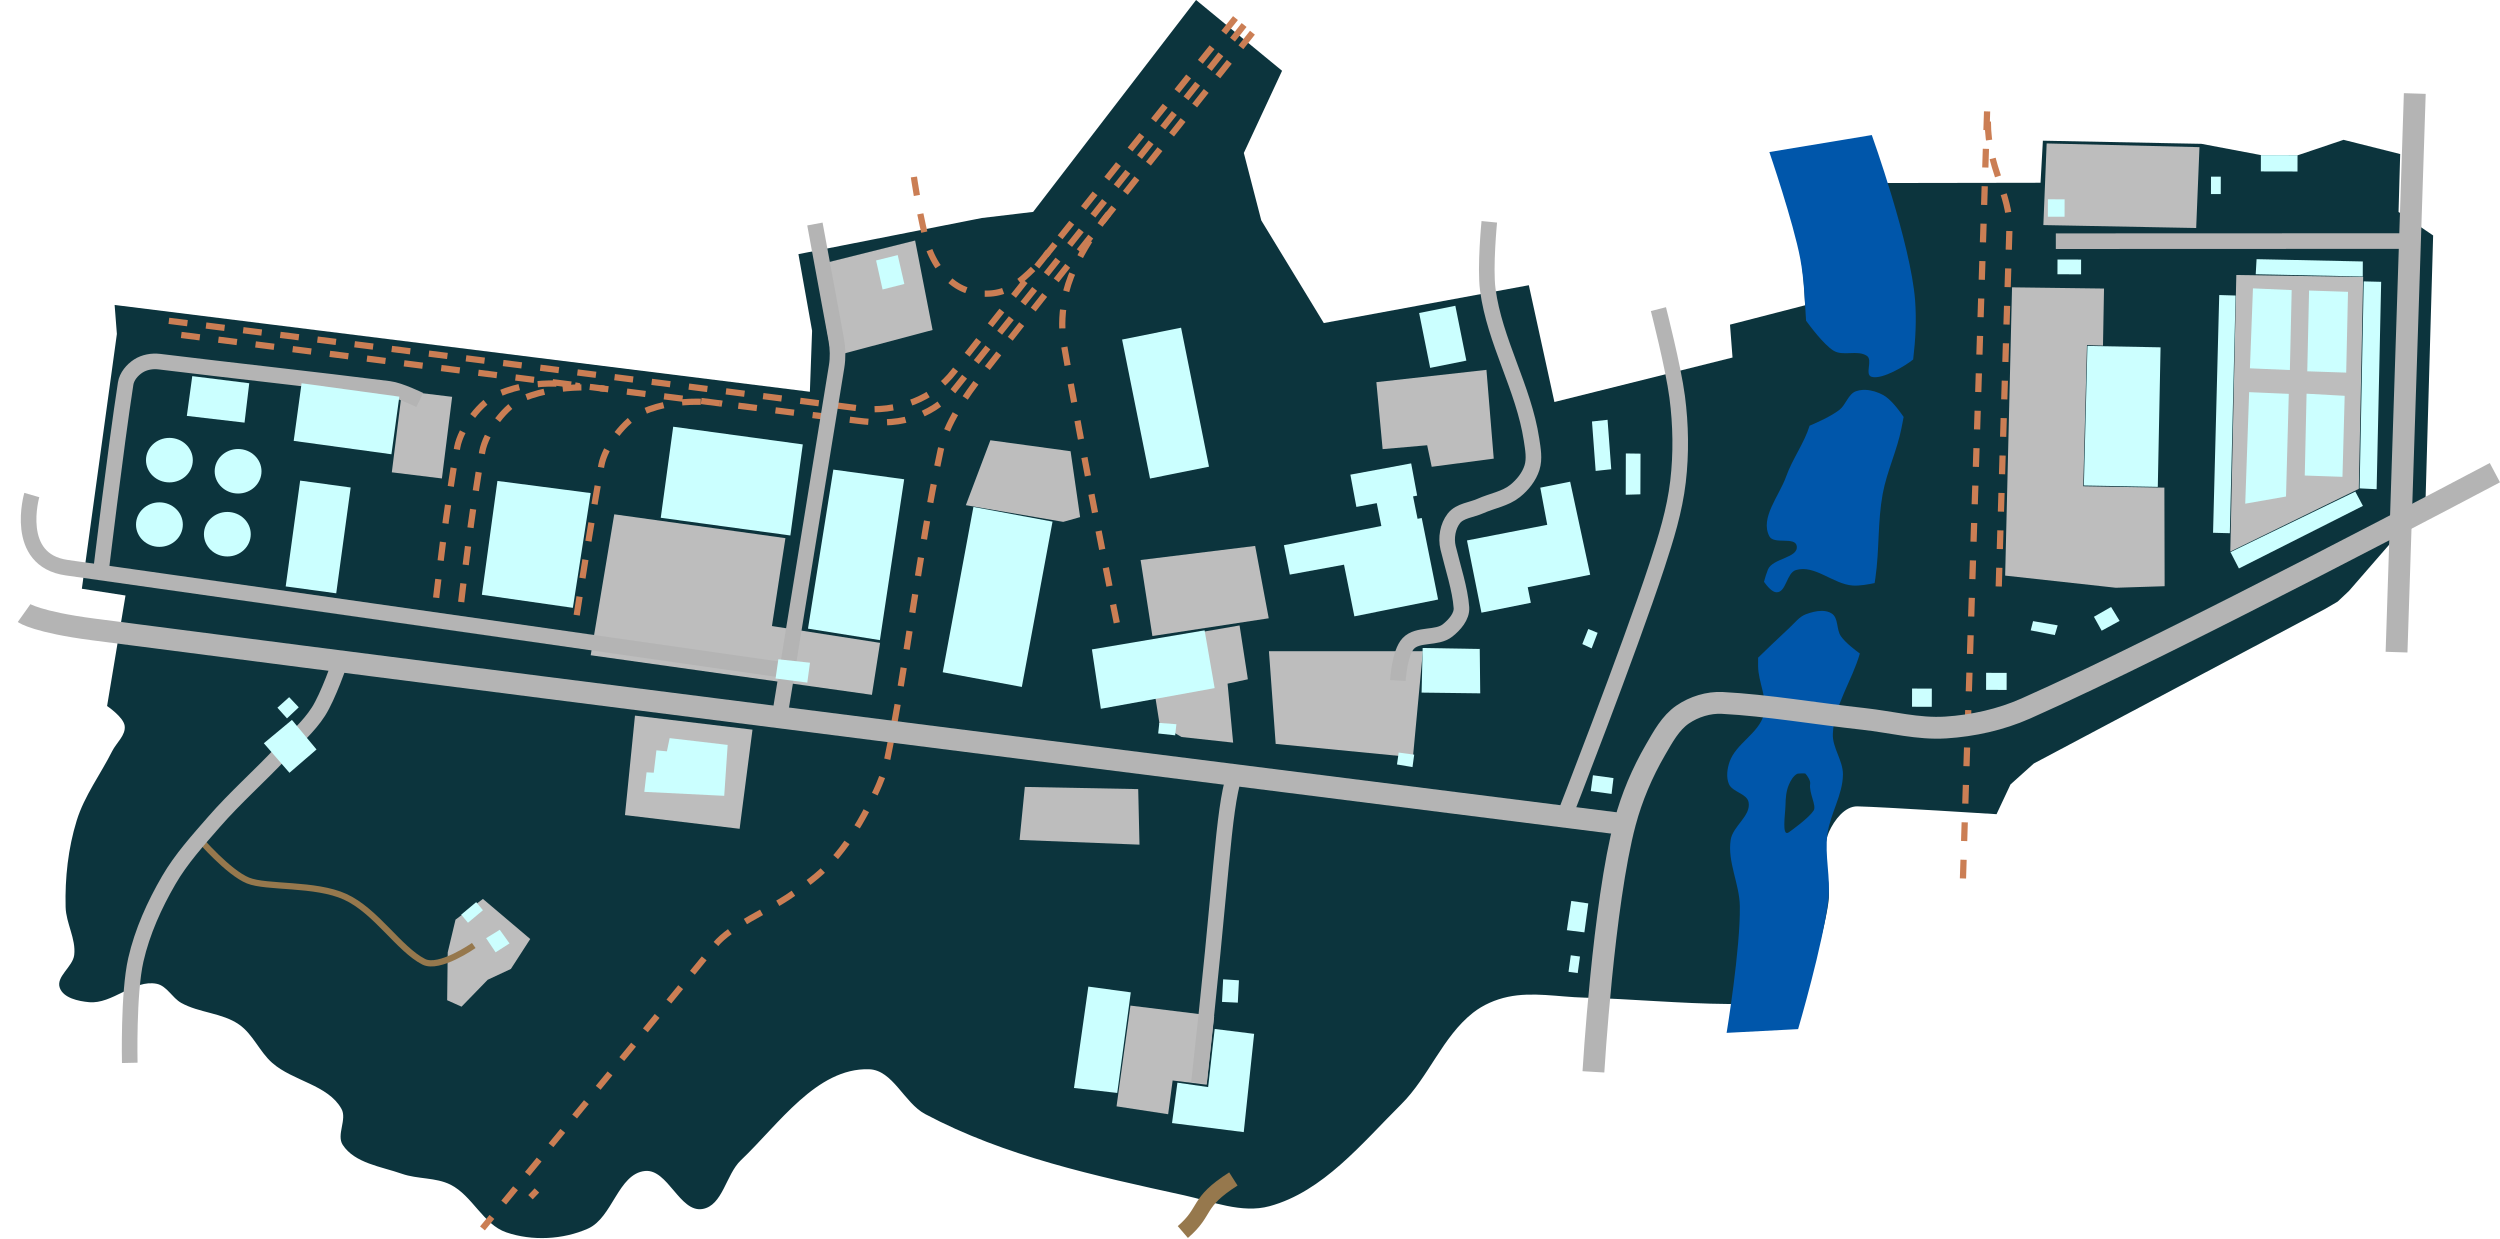
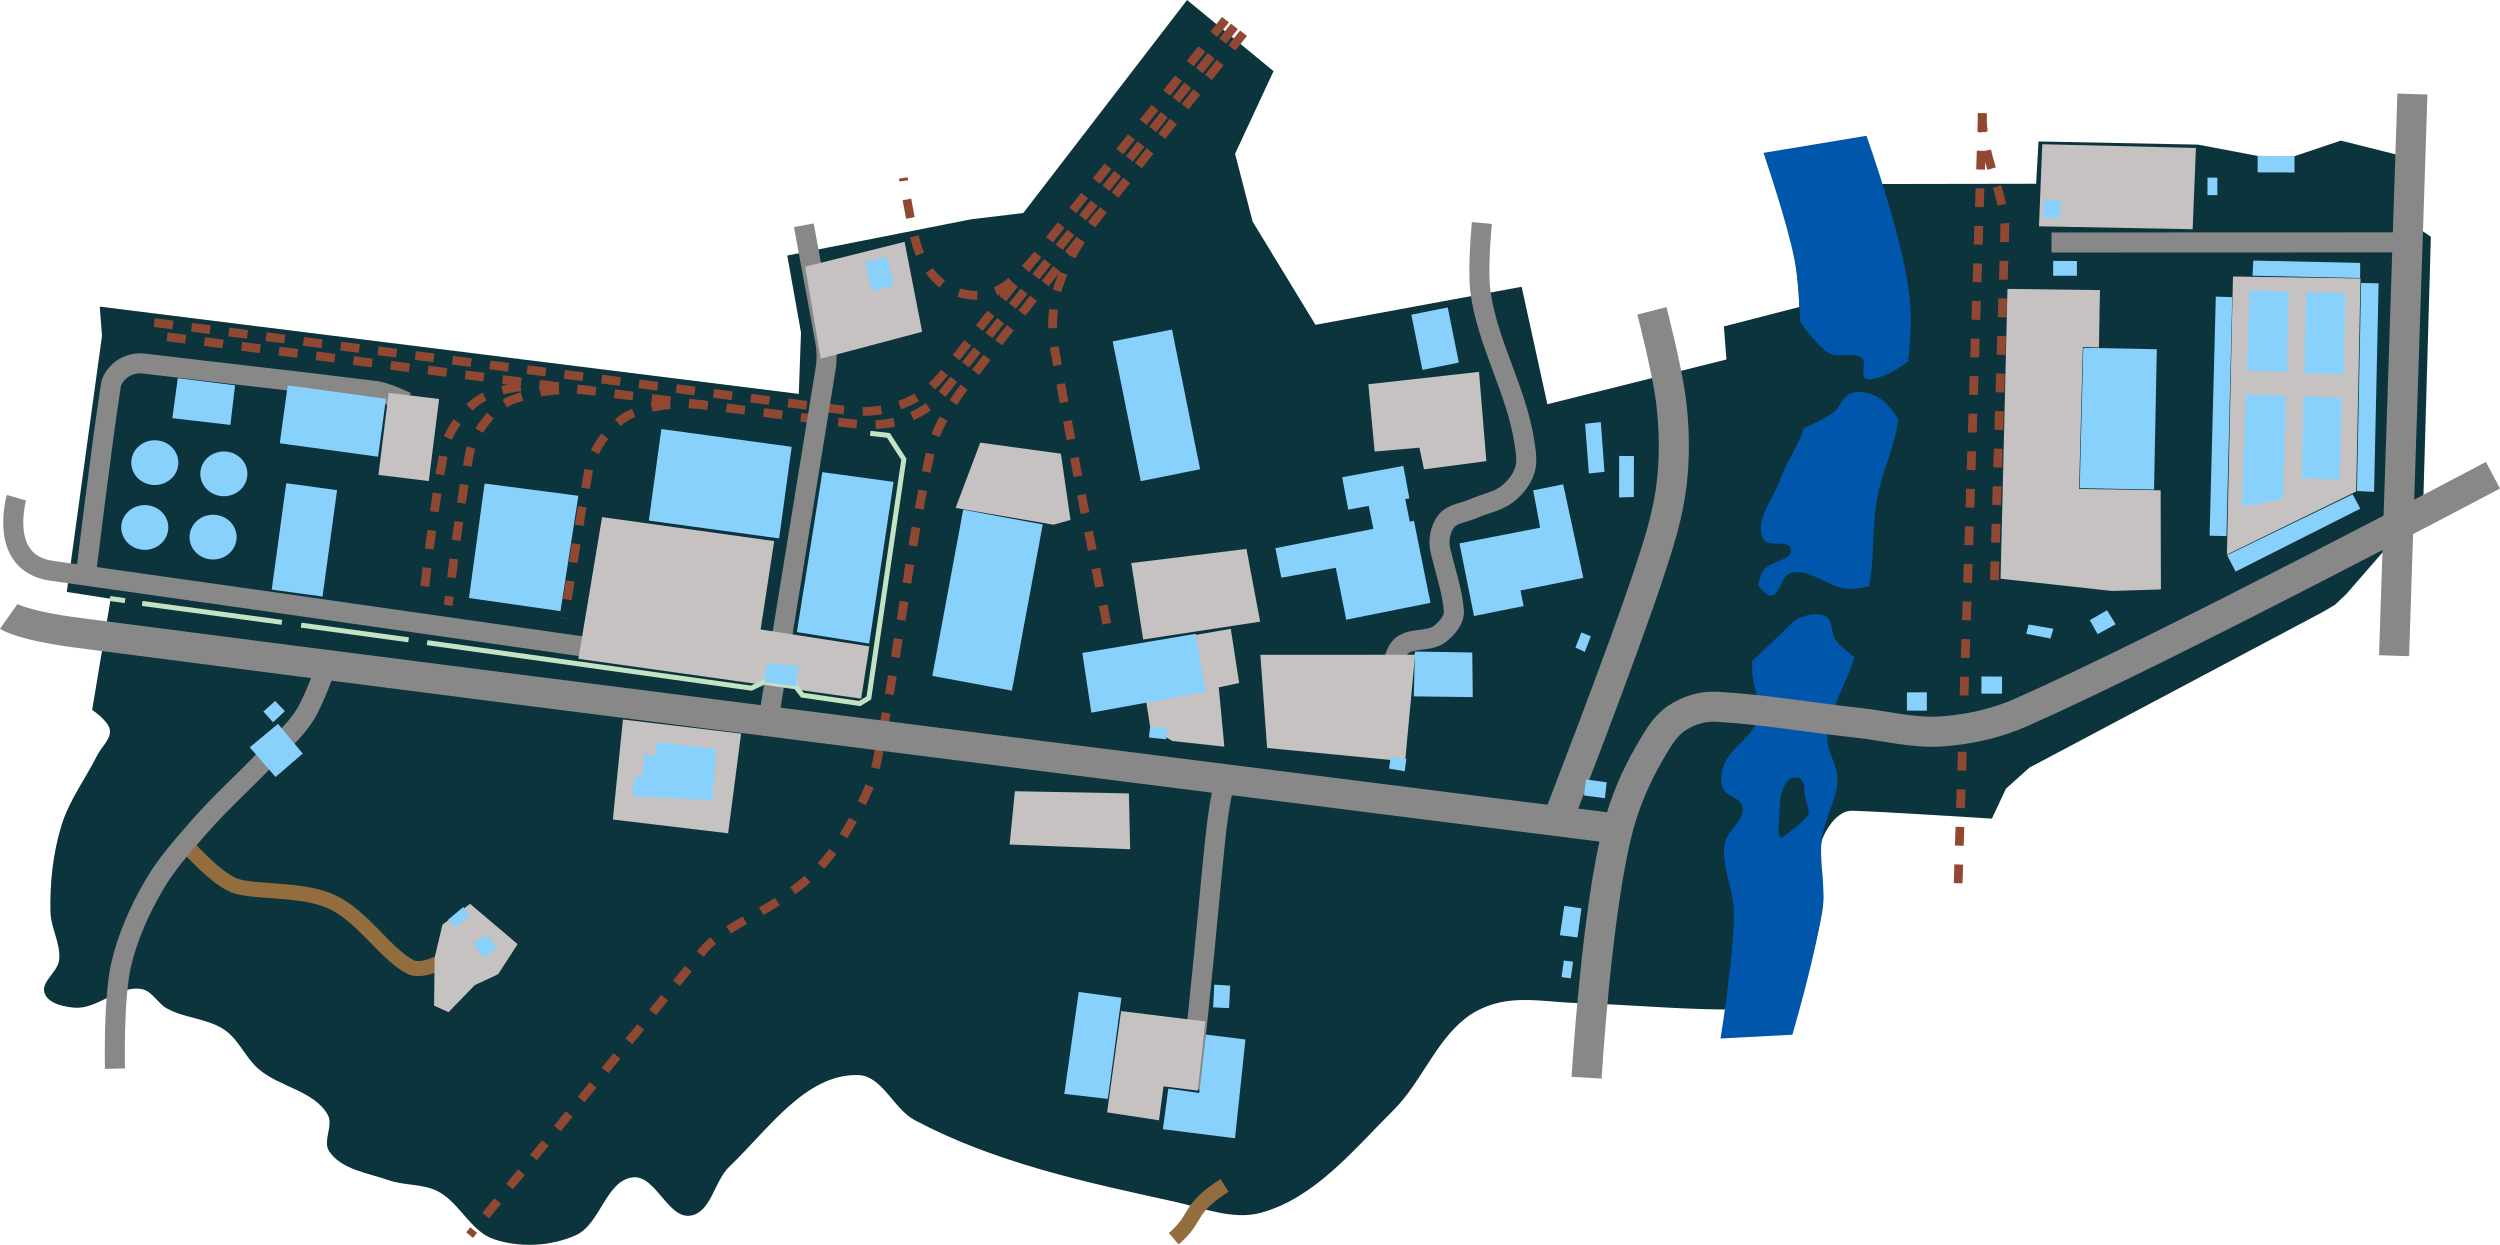
- <svg xmlns="http://www.w3.org/2000/svg" xml:space="preserve" width="801.376" height="396.871" version="1.1" viewBox="0 0 801.376 396.871">
-   <defs id="defs1">
-     <style id="style1">
-       .cls-1{fill:#0c343d}.cls-2{fill:#0056aa}.cls-3,.cls-4,.cls-5,.cls-7,.cls-8,.cls-9{fill:none;stroke-miterlimit:10}.cls-3,.cls-4,.cls-5{stroke:#cb7e54}.cls-3,.cls-4,.cls-5,.cls-9{stroke-width:2px}.cls-4{stroke-dasharray:5.958 5.958}.cls-5{stroke-dasharray:6}.cls-6{fill:#bdbdbd}.cls-7,.cls-8,.cls-9{stroke:#b4b4b4}.cls-7{stroke-width:7px}.cls-8{stroke-width:5px}.cls-11{fill:#cbffff}.cls-12{fill:#cff}
-     </style>
-   </defs>
+ <svg xmlns="http://www.w3.org/2000/svg" xml:space="preserve" id="svg89" width="1995.644" height="993.699" version="1.1" viewBox="0 0 1995.645 993.699">
+   <style id="style_common">
+     .cement { fill:#c6c2c2 }
+     .land { fill:#0c343c }
+     .rock { fill:#ffffcd }
+     .water { fill:#0056ab }
+     .wood { fill:#593700 }
+     .tarmac { fill:#888 }
+     .gravel { fill:#946d3e }
+     .building { fill:#88d1fd }
+     .map_border { fill:none;stroke:#000;stroke-width:8 }
+     .fence { fill:none;stroke:#c4e3c3;stroke-width:4 }
+     .road_tarmac { fill:none;stroke:#888;stroke-width:16 }
+     .road_gravel { fill:none;stroke:#946d3e;stroke-width:12 }
+     .road_rail { fill:none;stroke:#914833;stroke-dasharray:15;stroke-width:7 }
+     .danger { fill:red;fill-opacity:.4;stroke:red;stroke-dasharray:8,4;stroke-width:4 }
+   </style>
  <g id="Ground_Level">
-     <g id="Base_Terrain" data-name="Base Terrain">
-       <path id="Base_Map_Shape" d="M383.399-0 331.174 67.921l-16.435 1.958-58.804 11.588 4.382 24.558-.71 19.557L36.742 97.754l.723 9.302-11.227 81.664 13.991 2.172-5.904 35.421s5.262 3.544 5.64 6.35c.403 2.988-2.649 5.418-4.003 8.113-3.738 7.443-8.912 14.291-11.373 22.247-2.754 8.902-3.788 18.412-3.556 27.727.13 5.205 3.369 10.204 2.756 15.374-.452 3.808-5.942 6.934-4.625 10.536 1.194 3.263 5.901 4.257 9.36 4.587 7.461.714 14.351-7.362 21.7-5.888 3.259.654 4.969 4.5 7.871 6.12 5.757 3.215 13.116 3.159 18.529 6.925 4.45 3.096 6.566 8.722 10.636 12.305 6.662 5.865 17.851 6.977 22.188 14.721 1.883 3.363-1.684 8.324.416 11.556 3.835 5.904 12.331 6.943 18.975 9.273 5.015 1.759 10.805 1.105 15.559 3.481 7.022 3.511 10.48 12.751 17.906 15.298 8.258 2.833 18.187 2.342 26.165-1.205 7.914-3.519 9.659-17.585 18.275-18.472 7.313-.752 11.12 13.349 18.381 12.192 6.558-1.045 7.544-11.052 12.358-15.626 12.172-11.564 24.271-29.642 41.053-29.18 7.679.211 11.238 10.759 18.021 14.365 25.589 13.6 54.639 19.829 82.946 26.028 9.006 1.973 18.539 5.928 27.435 3.508 17.162-4.669 29.585-20.114 42.204-32.648 8.826-8.766 13.257-21.671 23.033-29.363 3.217-2.531 7.17-4.243 11.174-5.092 7.938-1.683 16.232.021 24.344.241 15.452.417 30.871 1.923 46.328 2.046 7.892.063 23.666-.668 23.666-.668s6.946-21.02 8.41-31.928c1.004-7.483-2.913-15.776.211-22.649 1.682-3.702 5.049-8.209 9.114-8.108 8.604.214 44.569 2.508 44.569 2.508l4.483-9.548 7.464-6.701 93.374-49.542 4.015-2.343 3.634-3.425 13.727-15.79.134-8.211 10.683-4.957 2.439-84.996-11.093-7.515.53-18.578-18.156-4.561-14.685 4.952-11.783-.056-19.084-3.609-50.823-1.008-.755 13.484-49.83.085-31.933 5.612c4.452 10.751 5.902 22.456 6.295 33.576l-24.076 6.21.811 10.542-57.096 14.254-8.199-37.436-65.727 12.127-20.034-32.9-5.598-21.619 12.262-26.343z" class="cls-1" />
-       <path id="River-3" d="M583.873 195.816c-1.696.015-3.493.519-5.016 1.09-2.102.789-3.547 2.763-5.197 4.285-3.286 3.031-8.257 7.846-10.1 9.625.002.869.004 1.74.002 2.596-.011 5.24 3.162 10.542 1.844 15.613-1.575 6.059-8.989 9.292-11.004 15.219-.757 2.227-1.117 4.885-.207 7.055 1.11 2.645 5.775 3.028 6.316 5.845.841 4.372-5.06 7.661-5.74 12.061-1.09 7.052 2.814 14.072 2.934 21.207.228 13.63-4.24 40.674-4.24 40.674l22.921-1.203s8.071-27.476 9.696-41.565c.8-6.938-1.237-14.028-.303-20.949.882-6.539 4.945-12.562 4.975-19.16.02-4.453-3.413-8.51-3.239-12.959.356-9.052 6.172-17.042 8.655-25.762-1.203-.881-4.558-3.39-6.059-5.529-1.504-2.144-.741-5.852-2.932-7.287-.87-.571-1.893-.818-2.968-.852-.112-.004-.225-.005-.338-.004zm-5.136 52.175c.693.77 1.658 2.285 1.514 3.224-.462 3.019 2.147 7.02 1.101 8.628-1.542 2.372-7.093 6.355-7.923 6.941-2.402 1.695-1.144-5.812-1.086-8.751.043-2.169.2-4.429 1.055-6.423.589-1.374 1.389-2.868 2.706-3.577.186-.1 2.492-.198 2.633-.041z" class="cls-2" />
-       <path id="River-2" d="M597.504 124.969c-.142.002-.284.007-.424.015-.749.045-1.48.184-2.172.44-2.488.919-3.187 4.325-5.281 5.953-2.655 2.063-7.189 4.071-9.555 5.084-1.751 5.647-5.531 10.667-7.523 16.283-2.218 6.251-8.443 13.271-5.383 19.156 1.429 2.75 8.229.029 8.771 3.08.699 3.931-7.787 3.905-9.24 7.623-.491 1.258-.9 2.563-1.25 3.899 1.152 1.603 2.662 3.312 3.99 3.355 3.154.104 3.214-6.21 6.235-7.123 6.041-1.824 11.974 4.547 18.271 4.963 2.093.139 4.961-.379 6.965-.787.085-.555.173-1.11.254-1.666 1.291-8.911.7-18.057 2.332-26.912 1.327-7.205 4.632-13.945 6.031-21.137.23-1.181.46-2.367.69-3.552-1.682-2.429-4.215-5.737-6.541-7.006-1.7-.927-3.752-1.6-5.745-1.664-.142-.005-.284-.006-.425-.004z" class="cls-2" />
-       <path id="River-1" d="m600.008 43.291-32.838 5.445s7.699 22.515 9.898 34.168c1.236 6.548 1.435 13.248 1.867 19.905 1.233 1.682 5.646 7.622 8.783 9.584 3.066 1.916 7.718-.344 10.715 1.677 1.986 1.34-.803 6.033 1.494 6.715 3.396 1.009 11.021-3.628 13.338-5.555.753-6.297 1.094-12.613.621-18.91-1.366-18.22-13.878-53.029-13.878-53.029Z" class="cls-2" />
+     <g id="Base_Terrain" class="land" data-name="Base Terrain">
+       <path id="Base_Map_Shape" d="M947.582 0 816.819 170.064l-41.15 4.904-147.236 29.015 10.972 61.489-1.778 48.968-558.019-69.68 1.809 23.291-28.111 204.474 35.031 5.438-14.782 88.689s13.175 8.873 14.122 15.899c1.008 7.481-6.633 13.566-10.022 20.314-9.36 18.636-22.313 35.782-28.477 55.703-6.896 22.289-9.484 46.1-8.903 69.424.325 13.032 8.437 25.549 6.901 38.494-1.132 9.534-14.879 17.361-11.579 26.38 2.989 8.17 14.775 10.659 23.435 11.485 18.681 1.788 35.934-18.433 54.333-14.742 8.159 1.637 12.443 11.267 19.708 15.323 14.414 8.05 32.842 7.91 46.394 17.339 11.143 7.752 16.441 21.839 26.629 30.81 16.68 14.685 44.696 17.469 55.555 36.859 4.715 8.42-4.216 20.842 1.042 28.934 9.602 14.783 30.875 17.384 47.51 23.218 12.557 4.405 27.054 2.767 38.958 8.716 17.582 8.791 26.24 31.927 44.833 38.304 20.677 7.093 45.538 5.864 65.513-3.017 19.816-8.811 24.185-44.03 45.758-46.251 18.311-1.883 27.843 33.424 46.023 30.527 16.42-2.617 18.889-27.673 30.943-39.125 30.476-28.955 60.77-74.219 102.79-73.062 19.227.528 28.138 26.939 45.121 35.967 64.071 34.053 136.808 49.649 207.684 65.17 22.549 4.94 46.419 14.843 68.685 8.784 42.98-11.691 74.08-50.362 105.68-81.746 22.1-21.948 33.19-54.26 57.67-73.52 8.05-6.337 17.95-10.624 27.98-12.749 19.87-4.214 40.64.052 60.95.603 38.69 1.044 77.3 4.815 116 5.123 19.76.158 59.25-1.673 59.25-1.673s17.39-52.63 21.06-79.942c2.51-18.737-7.29-39.501.53-56.71 4.21-9.269 12.64-20.554 22.82-20.301 21.54.536 111.59 6.28 111.59 6.28l11.23-23.907 18.69-16.778 233.79-124.045 10.05-5.867 9.1-8.576 34.37-39.535.34-20.559 26.75-12.412 6.1-212.816-27.77-18.817 1.32-46.517-45.46-11.42-36.76 12.399-29.51-.139-47.78-9.037-127.25-2.524-1.89 33.761-124.77.213-79.96 14.052c11.15 26.918 14.78 56.227 15.77 84.069l-60.29 15.55 2.03 26.395-142.95 35.69-20.53-93.733-164.57 30.363-50.162-82.376-14.017-54.13 30.699-65.958Z" />
    </g>
-     <g id="Railway">
-       <path d="M170.045 383.767c.699-.73 1.387-1.456 2.064-2.177" class="cls-3" />
-       <path d="M154.653 393.767s49.061-59.47 74.671-90.959c4.807-5.91 17.397-11.304 23.134-15.188 5.772-3.907 10.05-6.979 14.152-11.452 4.604-5.021 8.243-10.921 11.436-16.939 2.675-5.041 5.227-10.297 6.378-15.886 6.678-32.42 9.901-65.491 17.083-98.994 1.86-8.675 7.983-17.396 13.438-24.393 28.985-37.184 87.24-110.37 87.24-110.37" class="cls-4" style="stroke-dasharray:5.958,5.958;stroke-dashoffset:1.2" />
-       <path d="M53.54 106.79S201.91 125.73 274.764 134.847c5.763.722 11.878.976 17.407-.806 5.056-1.629 10.029-4.553 13.354-8.695C334.281 89.527 398.99 7.773 398.99 7.773" class="cls-5" style="stroke-dasharray:6;stroke-dashoffset:7.4" />
-       <path d="M357.981 199.647s-11.708-57.992-16.873-88.828c-.816-4.871-.834-8.995.117-14.816 2.136-13.073 14.166-27.542 14.166-27.542" class="cls-5" style="stroke-dasharray:6;stroke-dashoffset:0" />
-       <path d="m629.228 281.589 7.88-250.625" class="cls-5" />
-       <path d="M54.131 102.846s149.021 18.738 221.224 28.058c5.865.757 12.106-.011 17.605-2.186 5.197-2.057 9.403-5.234 12.841-9.642C334.445 82.355 397.61 3.829 397.61 3.829" class="cls-5" />
-       <path d="M184.86 197.189s4.631-30.411 7.917-48.058c1.141-6.125 7.526-14.563 13.23-17.07 11.875-5.219 25.46-2.665 25.46-2.665" class="cls-5" />
-       <path d="M139.805 191.608s3.484-30.64 6.77-48.287c1.141-6.125 7.498-14.627 13.229-17.07 13.127-5.595 25.962-2.415 25.962-2.415" class="cls-5" />
-       <path d="M147.833 192.984s3.485-30.639 6.771-48.287c1.14-6.125 7.436-14.777 13.229-17.069 12.876-5.095 25.836-3.042 25.836-3.042" class="cls-5" />
-       <path d="M640.697 187.998s2.212-75.864 3.418-114.647c.343-11.05-6.905-19.462-6.905-34.362" class="cls-5" />
-       <path d="M292.954 56.73s1.247 9.025 3.739 19.512c1.415 5.953 4.909 12.086 10.097 15.329 4.075 2.547 9.705 3.271 14.297 1.855 7.284-2.246 17.082-15.204 17.082-15.204" class="cls-5" />
+     <g id="River" class="water">
+       <path id="River-3" d="M1449.53 490.292c-4.24.038-8.74 1.299-12.56 2.729-5.26 1.976-8.88 6.918-13.01 10.729-8.23 7.589-20.67 19.645-25.29 24.1.01 2.175.01 4.356.01 6.5-.03 13.12 7.92 26.395 4.62 39.092-3.95 15.171-22.51 23.266-27.56 38.106-1.89 5.576-2.79 12.231-.51 17.665 2.77 6.622 14.45 7.581 15.81 14.634 2.11 10.947-12.67 19.182-14.37 30.199-2.73 17.657 7.04 35.234 7.34 53.099.57 34.128-10.61 101.841-10.61 101.841l57.39-3.012s20.21-68.795 24.28-104.072c2-17.371-3.1-35.124-.76-52.453 2.2-16.372 12.38-31.453 12.45-47.973.05-11.15-8.54-21.308-8.11-32.448.89-22.664 15.46-42.67 21.67-64.504-3.01-2.205-11.41-8.488-15.17-13.843-3.76-5.368-1.85-14.653-7.34-18.246-2.18-1.429-4.74-2.048-7.43-2.133-.28-.01-.56-.013-.85-.01Zm-12.86 130.639c1.74 1.929 4.15 5.721 3.79 8.072-1.15 7.559 5.38 17.577 2.76 21.604-3.86 5.938-17.76 15.912-19.84 17.378-6.01 4.243-2.86-14.553-2.72-21.911.11-5.432.51-11.091 2.65-16.084 1.47-3.44 3.48-7.182 6.77-8.956.47-.252 6.24-.497 6.59-.103Z" />
+       <path id="River-2" d="M1483.66 312.902c-.35.005-.71.018-1.06.038-1.87.113-3.7.461-5.44 1.102-6.23 2.301-7.98 10.829-13.22 14.905-6.65 5.165-18 10.193-23.92 12.73-4.39 14.139-13.85 26.708-18.84 40.77-5.55 15.651-21.14 33.228-13.48 47.963 3.58 6.886 20.61.073 21.96 7.712 1.75 9.843-19.49 9.777-23.13 19.087-1.23 3.15-2.26 6.417-3.13 9.762 2.88 4.014 6.66 8.293 9.99 8.401 7.9.26 8.05-15.549 15.61-17.835 15.13-4.567 29.98 11.385 45.75 12.426 5.24.348 12.42-.949 17.44-1.97.21-1.39.43-2.779.63-4.172 3.24-22.311 1.76-45.211 5.84-67.383 3.32-18.04 11.6-34.916 15.1-52.924.58-2.957 1.15-5.926 1.73-8.893-4.21-6.082-10.55-14.365-16.38-17.542-4.25-2.321-9.39-4.006-14.38-4.167-.36-.012-.71-.015-1.07-.01Z" />
+       <path id="River-1" d="m1489.93 108.394-82.22 13.634s19.28 56.375 24.79 85.551c3.09 16.396 3.59 33.171 4.67 49.838 3.09 4.212 14.14 19.085 21.99 23.997 7.68 4.797 19.33-.861 26.83 4.199 4.97 3.355-2.01 15.106 3.74 16.813 8.5 2.527 27.6-9.084 33.4-13.908 1.88-15.767 2.74-31.581 1.55-47.347-3.42-45.621-34.75-132.777-34.75-132.777Z" />
    </g>
-     <g id="Pavement" class="cls-6">
-       <path d="m644.961 92.102-2.207 92.409 35.501 3.897 15.62-.5-.082-31.597-26.008-.437 1.202-45.244 5.125.147.333-18.281Z" />
-       <path d="m716.852 88.151-1.933 88.657 41.199-20.117 1.393-67.913Z" />
-       <path d="m656.057 45.98-1.059 26.168 48.988.941 1.058-25.918Z" />
-       <path d="m402.339 174.993-36.723 4.517 3.786 24.369 37.291-5.689Z" />
-       <path d="m476.478 118.555-35.286 3.943 2.01 21.469 14.276-1.241 1.456 6.905 19.886-2.617Z" />
-       <path d="m406.76 208.752 2.158 29.705 43.997 4.289 3.194-34Z" />
-       <path d="m317.463 141.126-7.863 20.812 31.219 5.348 5.409-1.524-3.052-21.117Z" />
-       <path d="m266.584 114.365-4.93-29.345 31.686-7.923 5.598 28.68z" />
-       <path d="m362.364 322.343-4.456 32.297 16.545 2.53 1.433-10.821 10.919 1.357 2.411-22.046Z" />
-       <path d="m203.542 229.39-3.208 31.888 36.752 4.397 4.128-31.781Z" />
-       <path d="m196.9 164.864-7.55 45.174 90.142 12.696 2.615-16.662-34.662-5.394 4.322-28.171Z" />
-       <path d="m128.866 125.267-3.269 26.138 16.056 1.969 3.281-26.172Z" />
-       <path d="m328.51 252.253-1.685 16.984 38.438 1.518-.412-17.804Z" />
-       <path d="m397.343 200.488-46.946 8.096 2.733 18.154 17.238-3.088 1.343 8.486 7.025 4.111 16.549 1.808-1.786-18.909 6.508-1.4Z" />
-       <path d="m146.016 294.798-2.503 10.508-.176 15.317 4.61 2.069 8.383-8.629 7.437-3.475 6.198-9.589-15.167-12.851Z" />
+     <g id="Railway" class="road_rail">
+       <path d="M374.839 985.93S497.68 837.026 561.803 758.183c12.036-14.798 43.56-28.304 57.924-38.028 14.452-9.783 25.164-17.475 35.434-28.674 11.528-12.572 20.64-27.345 28.634-42.413 6.698-12.622 13.088-25.782 15.97-39.776 16.72-81.175 24.79-163.979 42.773-247.865 4.657-21.721 19.988-43.557 33.646-61.076 72.574-93.103 218.435-276.349 218.435-276.349" style="stroke-dashoffset:9.8" />
+       <path d="M121.668 267.385s371.495 47.423 553.91 70.25c14.429 1.808 29.74 2.444 43.584-2.018 12.659-4.078 25.111-11.4 33.436-21.771C824.599 224.161 986.62 19.462 986.62 19.462" style="stroke-dashoffset:18.2" />
+       <path d="M883.94 499.884s-29.315-145.203-42.248-222.411c-2.043-12.196-2.088-22.522.293-37.097 5.349-32.733 35.47-68.96 35.47-68.96" style="stroke-dashoffset:28" />
+       <path d="m1563.1 705.054 19.73-627.524" />
+       <path d="M123.149 257.51s373.124 46.917 553.908 70.253c14.685 1.895 30.312-.028 44.081-5.474 13.012-5.15 23.543-13.105 32.151-24.142C825.009 206.203 983.164 9.588 983.164 9.588" />
+       <path d="M450.472 493.73s11.596-76.145 19.823-120.33c2.857-15.336 18.844-36.463 33.126-42.74 29.733-13.068 63.748-6.673 63.748-6.673" style="stroke-dashoffset:14.7" />
+       <path d="M337.662 479.756s8.723-76.718 16.951-120.903c2.857-15.336 18.774-36.624 33.123-42.741 32.868-14.009 65.005-6.046 65.005-6.046" style="stroke-dashoffset:18.2" />
+       <path d="M357.763 483.201s8.726-76.715 16.953-120.903c2.855-15.336 18.619-36.999 33.124-42.738 32.239-12.757 64.689-7.617 64.689-7.617" style="stroke-dashoffset:7.7;stroke-width:7.0" />
+       <path d="M1591.81 470.717s5.54-189.951 8.56-287.058c.86-27.667-18.11-55.742-18.11-93.049" style="stroke-dashoffset:22.4" />
+       <path d="M721.122 142.043s3.122 22.597 9.363 48.854c3.542 14.905 12.29 30.262 25.281 38.382 10.202 6.378 24.298 8.19 35.796 4.644 18.238-5.625 42.77-38.067 42.77-38.067" style="stroke-dashoffset:12.6" />
    </g>
-     <g id="Roads">
-       <path d="M63.955 268.967s9.237 10.717 15.553 13.288c5.899 2.402 21.562.837 31.133 5.208 9.904 4.523 17.201 16.731 25.168 20.821 5.005 2.569 16.057-5.203 16.057-5.203" class="cls-9" style="stroke:#96784d;stroke-opacity:1" />
-       <path d="M799.736 151.509S696.593 206.2 649.354 227.118c-8.036 3.558-16.883 5.519-25.653 6.084-8.812.568-17.568-1.8-26.347-2.756-15.096-1.643-30.823-4.37-45.268-5.123-4.404-.229-9.058 1.222-12.699 3.711-3.946 2.697-6.344 7.23-8.744 11.363-4.219 7.267-7.557 15.138-9.727 23.256-6.936 25.946-10.146 79.931-10.146 79.931" class="cls-7" />
-       <path d="M520.978 264.258s-331.809-41.75-490.991-62.483c-18.219-2.373-22.265-5.246-22.265-5.246" class="cls-7" />
-       <path d="M109.043 212.071s-3.827 11.153-6.983 16.065c-3.184 4.955-7.787 8.841-11.814 13.139-7.053 7.529-14.839 14.37-21.616 22.146-5.18 5.944-10.549 11.863-14.51 18.68-4.63 7.968-8.51 16.563-10.572 25.544-2.47 10.758-1.952 33.055-1.952 33.055" class="cls-8" />
-       <path d="M10.193 158.683s-6.047 20.856 11.216 23.289c65.94 9.293 230.669 32.939 230.669 32.939" class="cls-8" />
-       <path d="M249.972 229.324s14.904-91.594 18.2-111.807c.464-2.846.406-5.814-.113-8.651-2.971-16.239-6.841-37.058-6.841-37.058" class="cls-8" />
-       <path d="M32.177 184.56s4.955-41.355 8.1-61.608c.353-2.276 2.106-4.35 4.036-5.608 1.924-1.253 4.461-1.701 6.741-1.421 23.47 2.875 50.133 5.768 73.707 8.74 3.444.434 9.789 3.55 9.789 3.55" class="cls-8" />
-       <path d="M501.244 262.245s20.919-53.586 29.891-80.899c2.92-8.888 5.662-17.675 6.752-26.967 1.054-8.994.902-18.157-.263-27.137-1.234-9.517-6.017-28.153-6.017-28.153" class="cls-8" />
-       <path d="M395.668 248.426c-3.767 12.479-3.83 31.872-11.349 98.663" class="cls-8" />
-       <path d="M477.395 71.101s-1.429 14.557-.484 21.745c2.176 16.545 11.519 31.561 14.018 48.061.45 2.965 1.054 6.135.152 8.996-.926 2.938-3.024 5.552-5.427 7.48-3.137 2.519-7.4 3.159-11.07 4.807-2.864 1.286-6.605 1.495-8.543 3.965-1.976 2.519-2.605 6.311-1.856 9.423 1.577 6.553 3.847 13.221 4.278 19.188.205 2.846-2.209 5.541-4.442 7.318-3.451 2.746-9.515.963-12.566 4.149-2.854 2.981-3.369 11.914-3.369 11.914" class="cls-8" />
-       <path d="m771.49 77.269-112.495.045" class="cls-8" />
-       <path d="m774.061 29.977-5.849 179.067" class="cls-7" />
-       <path d="M395.357 377.919c-12.151 7.735-8.244 10.163-16.201 17.005" class="cls-8" style="stroke:#96784d;stroke-opacity:1" />
+     <g id="Dirt_Roads" class="road_gravel">
+       <path d="M147.745 673.45s23.128 26.834 38.941 33.271c14.771 6.015 53.987 2.096 77.951 13.04 24.798 11.325 43.069 41.892 63.017 52.133 12.532 6.432 40.204-13.028 40.204-13.028" />
+       <path d="M977.523 946.249c-30.424 19.367-20.641 25.446-40.564 42.578" />
    </g>
-     <g id="Buildings">
+     <g id="Roads" class="road_tarmac">
+       <path d="M260.639 530.992s-9.582 27.925-17.484 40.224c-7.973 12.407-19.498 22.137-29.58 32.898-17.659 18.851-37.154 35.98-54.124 55.45-12.97 14.883-26.412 29.703-36.33 46.772-11.593 19.95-21.307 41.471-26.471 63.958-6.184 26.936-4.887 82.764-4.887 82.764" />
+       <path d="M13.133 397.317s-15.14 52.22 28.084 58.312C206.32 478.897 618.776 538.103 618.776 538.103" />
+       <path d="M613.502 574.191s37.318-229.337 45.57-279.947c1.162-7.126 1.017-14.558-.283-21.661-7.438-40.66-17.128-92.787-17.128-92.787" />
+       <path d="M68.178 462.109s12.406-103.547 20.281-154.257c.885-5.699 5.274-10.892 10.105-14.041 4.817-3.138 11.171-4.259 16.878-3.558 58.766 7.198 125.525 14.442 184.551 21.883 8.623 1.087 24.51 8.889 24.51 8.889" />
+       <path d="M978.302 622.019c-9.432 31.245-9.59 79.802-28.416 247.036" />
+       <path d="M1182.93 178.026s-3.58 36.448-1.21 54.447c5.45 41.427 28.84 79.025 35.1 120.338 1.12 7.424 2.64 15.361.38 22.525-2.32 7.356-7.57 13.901-13.59 18.728-7.86 6.308-18.53 7.91-27.72 12.036-7.17 3.22-16.54 3.744-21.39 9.928-4.95 6.307-6.52 15.802-4.65 23.594 3.95 16.407 9.64 33.103 10.72 48.043.51 7.126-5.53 13.874-11.13 18.324-8.64 6.875-23.82 2.411-31.46 10.388-7.15 7.464-8.43 29.831-8.43 29.831" />
+       <path d="m1919.3 193.47-281.67.111" />
+     </g>
+     <g id="Main_Roads" class="road_tarmac" style="stroke-width:24.0">
+       <path d="M1990.02 379.354s-258.25 136.938-376.53 189.313c-20.12 8.909-42.27 13.819-64.23 15.234-22.07 1.422-43.99-4.507-65.97-6.901-37.8-4.114-77.18-10.942-113.35-12.827-11.02-.574-22.68 3.059-31.79 9.292-9.88 6.752-15.89 18.102-21.9 28.451-10.56 18.195-18.92 37.903-24.35 58.229-17.37 64.965-25.4 200.134-25.4 200.134" />
+       <path d="M1292.06 661.66S461.262 557.124 62.695 505.212c-45.617-5.941-55.747-13.134-55.747-13.134" />
+       <path d="M1242.64 656.62s52.38-134.171 74.85-202.559c7.31-22.254 14.17-44.255 16.9-67.521 2.64-22.519 2.26-45.462-.66-67.946-3.09-23.829-15.06-70.49-15.06-70.49" />
+       <path d="m1925.73 75.058-14.64 448.355" />
+     </g>
+     <g id="Pavement" class="cement">
+       <path d="m1602.49 230.607-5.53 231.379 88.89 9.758 39.11-1.252-.2-79.114-65.12-1.094L1662.65 277l12.83.368.83-45.773Z" />
+       <path d="m1782.49 220.717-4.84 221.982 103.16-50.37 3.49-170.044Z" />
+       <path d="m1630.27 115.126-2.65 65.521 122.66 2.356 2.65-64.894Z" />
+       <path d="m995.005 438.155-91.948 11.309 9.479 61.016 93.374-14.244Z" />
+       <path d="m1180.63 296.843-88.35 9.872 5.04 53.755 35.74-3.107 3.65 17.289 49.79-6.552Z" />
+       <path d="m1006.07 522.682 5.4 74.376 110.17 10.739 7.99-85.13Z" />
+       <path d="m782.489 353.357-19.688 52.11 78.168 13.39 13.543-3.815-7.642-52.874Z" />
+       <path d="m655.096 286.35-12.343-73.475 79.337-19.839 14.016 71.811Z" />
+       <path d="m894.914 807.095-11.157 80.867 41.426 6.335 3.588-27.094 27.339 3.397 6.037-55.199Z" />
+       <path d="m497.249 574.356-8.032 79.842 92.021 11.01 10.336-79.575Z" />
+       <path d="m480.619 412.793-18.904 113.109 225.701 31.788 6.547-41.719-86.788-13.505 10.822-70.536Z" />
+       <path d="m310.272 313.649-8.185 65.445 40.202 4.93 8.215-65.531Z" />
+       <path d="m810.149 631.601-4.219 42.525 96.243 3.801-1.032-44.578Z" />
+       <path d="m982.496 501.99-117.545 20.271 6.843 45.455 43.161-7.732 3.362 21.247 17.59 10.294 41.436 4.527-4.472-47.345 16.295-3.506Z" />
+       <path d="m353.213 738.127-6.267 26.31-.44 38.352 11.542 5.18 20.99-21.605 18.621-8.701 15.519-24.01-37.976-32.176Z" />
+     </g>
+     <g id="Fence" class="fence">
+       <path d="m87.814 477.784 12.014 1.677m13.691 2.235 111.483 15.088m15.368 2.235 85.777 11.735m14.809 2.235 258.73 36.323 10.617-5.029 24.588 3.353 5.588 7.264 45.823 6.706 7.264-4.471 27.941-190.554-12.294-19-14.529-1.676" />
+     </g>
+     <g id="Buildings" class="building">
      <g id="Garages-2" data-name="Garages">
-         <path d="m723.07 87.902.275-4.827 34.058.738-.016 4.827Z" class="cls-11" />
-         <path d="m738.791 152.431.579-26.232 12.218.677-.709 25.972Z" class="cls-12" />
-         <path d="m719.712 161.454 1.252-35.751 12.708.55-.891 32.905Z" class="cls-12" />
-         <path d="m739.595 119.023.58-25.893 12.478.416-.58 25.894Z" class="cls-12" />
-         <path d="m721.214 118.066.972-25.629 12.414.549-.581 25.629Z" class="cls-12" />
-         <path d="m709.394 170.779 1.98-76.207 5.246.158-1.85 76.192Z" class="cls-12" />
-         <path d="m756.374 156.547 1.323-66.351 5.587.143-1.454 66.481Z" class="cls-12" />
-         <path d="m714.981 176.987 40.016-19.409 2.442 4.589-39.756 20.06Z" class="cls-12" />
-         <path d="m515.304 134.566-4.994.543 1.18 15.849 4.994-.544Z" class="cls-12" />
-         <path d="m525.871 145.418-4.709-.069-.032 13.246 4.698-.141Z" class="cls-12" />
+         <path d="m1798.06 220.093.69-12.087 85.28 1.849-.04 12.087Z" />
+         <path d="m1837.42 381.663 1.45-65.681 30.6 1.695-1.78 65.03Z" />
+         <path d="m1789.65 404.255 3.14-89.515 31.82 1.377-2.23 82.389Z" />
+         <path d="m1839.44 298.015 1.45-64.833 31.24 1.043-1.45 64.834Z" />
+         <path d="m1793.41 295.618 2.44-64.17 31.08 1.375-1.45 64.17Z" />
+         <path d="m1763.82 427.603 4.96-190.81 13.13.396-4.63 190.772Z" />
+         <path d="m1881.45 391.969 3.31-166.133 13.99.358-3.64 166.458Z" />
+         <path d="M1777.81 443.147 1878 394.55l6.12 11.49-99.55 50.227Z" />
+         <path d="m1277.85 336.932-12.51 1.359 2.96 39.684 12.5-1.362Z" />
+         <path d="m1304.31 364.103-11.79-.172-.08 33.166 11.76-.353Z" />
      </g>
      <g id="Big_Buildings-2" data-name="Big Buildings">
-         <path d="m359.683 108.844 18.91-3.801 8.955 44.553-18.91 3.801Z" class="cls-11" />
-         <path d="m214.658 236.608-.886 4.234-3.357-.319-.861 7.168-2.292-.118-.731 6.257 25.619 1.271 1.103-16.313Z" class="cls-11" />
-         <path d="m302.186 215.488 9.84-52.988 25.363 4.71-9.84 52.988Z" class="cls-11" />
-         <path d="m258.999 201.512 8.127-50.981 22.705 3.102-7.777 51.564Z" class="cls-11" />
-         <path d="m211.805 165.974 3.988-29.192 41.542 5.676-3.988 29.191Z" class="cls-11" />
-         <path d="m154.462 190.657 4.985-36.492 29.898 3.893-5.714 36.784Z" class="cls-11" />
-         <path d="m503.312 154.405-9.574 1.92 2.231 11.905-25.731 5.009 4.64 23.152 15.828-3.172-.998-4.975 20.026-4.015Z" class="cls-11" />
-         <path d="m452.347 148.533-19.486 3.619 1.924 10.342 6.535-1.213 1.471 7.318-31.235 6.168 1.895 9.422 17.367-3.183 3.328 16.564 26.842-5.395-5.252-26.132-1.334.263-1.445-7.187 1.314-.244Z" class="cls-11" />
-         <path d="m59.889 133.315 1.741-12.745 18.265 2.278-1.508 12.628Z" class="cls-11" />
-         <path d="m94.143 141.323 2.532-18.469 31.328 4.295-2.532 18.468Z" class="cls-11" />
-         <path d="m91.578 187.976 4.635-33.921 16.198 2.213-4.634 33.921Z" class="cls-11" />
-         <path d="m389.365 329.832-2.094 18.633-9.85-1.41-1.728 12.943 22.991 2.907 3.333-31.503Z" class="cls-11" />
-         <path d="m350.012 208.169 2.868 19.034 36.473-6.63-3.216-18.514Z" class="cls-11" />
-         <path d="m669.133 110.889-1.148 44.732 23.698.447.886-44.732Z" class="cls-12" />
-         <path d="m348.865 316.248-4.599 32.502 13.868 1.594 4.339-32.242Z" class="cls-11" />
-         <path d="m454.904 100.343 11.602-2.332 3.534 17.582-11.602 2.332Z" class="cls-11" />
-         <ellipse cx="54.301" cy="147.498" rx="7.504" ry="7.135" style="opacity:1;fill:#cbffff;fill-opacity:1;stroke:none;stroke-width:7" />
-         <ellipse cx="76.321" cy="151.066" rx="7.504" ry="7.135" style="opacity:1;fill:#cbffff;fill-opacity:1;stroke:none;stroke-width:7" />
-         <ellipse cx="72.876" cy="171.24" rx="7.504" ry="7.135" style="opacity:1;fill:#cbffff;fill-opacity:1;stroke:none;stroke-width:7" />
-         <ellipse cx="51.103" cy="168.164" rx="7.504" ry="7.135" style="opacity:1;fill:#cbffff;fill-opacity:1;stroke:none;stroke-width:7" />
-         <path d="m280.825 83.488 2.084 9.305 6.972-1.766-2.117-9.256Z" class="cls-11" />
+         <path d="m888.201 272.528 47.348-9.517 22.422 111.553-47.348 9.518Z" />
+         <path d="m525.082 592.429-2.219 10.601-8.405-.799-2.156 17.948-5.739-.296-1.83 15.667 64.146 3.182 2.762-40.845Z" />
+         <path d="m744.238 539.548 24.638-132.674 63.505 11.793-24.638 132.674Z" />
+         <path d="m636.105 504.554 20.348-127.648 56.85 7.766-19.472 129.108Z" />
+         <path d="m517.938 415.572 9.986-73.092 104.014 14.212-9.985 73.09Z" />
+         <path d="m374.361 477.375 12.481-91.37 74.86 9.747-14.307 92.101Z" />
+         <path d="m1247.82 386.605-23.97 4.808 5.59 29.808-64.43 12.542 11.62 57.969 39.63-7.942-2.5-12.457 50.14-10.053Z" />
+         <path d="m1120.21 371.903-48.79 9.061 4.82 25.895 16.36-3.037 3.69 18.323-78.21 15.444 4.74 23.591 43.49-7.97 8.33 41.474 67.21-13.509-13.15-65.43-3.34.659-3.62-17.995 3.29-.611Z" />
+         <path d="m137.566 333.799 4.36-31.911 45.733 5.704-3.775 31.618Z" />
+         <path d="m223.332 353.85 6.339-46.243 78.441 10.754-6.34 46.241Z" />
+         <path d="m216.909 470.662 11.604-84.933 40.556 5.541-11.603 84.933Z" />
+         <path d="m962.52 825.847-5.243 46.654-24.663-3.531-4.326 32.407 57.566 7.279 8.345-78.878Z" />
+         <path d="m863.987 521.222 7.181 47.658 91.322-16.6-8.052-46.357Z" />
+         <path d="m1663.01 277.648-2.87 112.002 59.33 1.119 2.22-112.001Z" />
+         <path d="m861.115 791.834-11.515 81.38 34.723 3.991 10.864-80.728Z" />
+         <path d="m1126.62 251.243 29.05-5.838 8.84 44.024-29.04 5.839Z" />
+         <ellipse cx="123.575" cy="369.312" rx="18.788" ry="17.864" />
+         <ellipse cx="178.707" cy="378.244" rx="18.788" ry="17.864" />
+         <ellipse cx="170.083" cy="428.757" rx="18.788" ry="17.864" />
+         <ellipse cx="115.567" cy="421.057" rx="18.788" ry="17.864" />
+         <path d="m690.753 209.04 5.218 23.298 17.457-4.422-5.3-23.175Z" />
      </g>
      <g id="Small_Buildings-2" data-name="Small Buildings">
-         <path d="m636.639 221.139.013-5.466 6.583.016-.013 5.466Z" class="cls-11" />
-         <path d="m502.26 298.171 1.415-9.367 5.452.783-1.249 9.283Z" class="cls-11" />
-         <path d="m150.007 295.785-2.166-2.598 4.797-4.008 2.166 2.599Z" class="cls-12" />
-         <path d="m155.822 300.731 4.378-2.689 3.129 4.371-4.461 2.855Z" class="cls-12" />
-         <path d="m455.691 222.015.343-14.3 18.298.319.156 14.216Z" class="cls-11" />
-         <path d="m84.572 238.248 9.006-7.481 7.881 9.473-8.674 7.481Z" class="cls-12" />
-         <path d="m612.898 226.551.014-5.834 6.336.015-.014 5.835Z" class="cls-12" />
-         <path d="m509.924 253.581.694-5.076 6.586.911-.611 5.076Z" class="cls-12" />
-         <path d="m673.689 202.173-2.481-4.468 5.502-3.145 2.731 4.468Z" class="cls-11" />
-         <path d="m659.519 87.918.011-4.73 7.569.018-.011 4.73Z" class="cls-11" />
-         <path d="m724.715 54.95.013-5.232 11.75.028-.013 5.232Z" class="cls-11" />
-         <path d="m371.251 235.112.37-3.379 5.473.415-.388 3.562Z" class="cls-12" />
-         <path d="m447.804 245.05.544-3.817 4.973.679-.544 3.983Z" class="cls-12" />
-         <path d="m248.604 217.488.896-6.153 10.142 1.1-.864 6.371Z" class="cls-12" />
-         <path d="m88.918 226.86 3.77-3.385 3.077 3.248-3.77 3.551Z" class="cls-12" />
-         <path d="m391.714 321.161.362-7.247 5.068.326-.362 7.163Z" class="cls-12" />
-         <path d="m502.79 311.519.725-5.305 2.947.402-.725 5.306Z" class="cls-12" />
-         <path d="m507.208 206.457 1.914-4.827 2.998 1.215-1.914 4.993Z" class="cls-12" />
-         <path d="m650.941 202.062.758-2.956 7.897 1.35-.924 3.122Z" class="cls-11" />
-         <path d="m656.444 69.466.013-5.586 5.353.013-.013 5.586Z" class="cls-11" />
-         <path d="m708.723 62.208.014-5.581 3.139.008-.014 5.581Z" class="cls-11" />
+         <path d="m1581.65 553.697.03-13.686 16.49.04-.04 13.686Z" />
+         <path d="m1245.19 746.573 3.54-23.454 13.65 1.961-3.13 23.243Z" />
+         <path d="m363.206 740.598-5.423-6.505 12.011-10.035 5.423 6.507Z" />
+         <path d="m377.766 752.982 10.962-6.732 7.834 10.944-11.169 7.148Z" />
+         <path d="m1128.59 555.89.86-35.805 45.81.799.39 35.594Z" />
+         <path d="m199.367 596.535 22.551-18.731 19.732 23.719-21.719 18.731Z" />
+         <path d="m1522.21 567.247.03-14.607 15.87.038-.04 14.61Z" />
+         <path d="m1264.38 634.926 1.74-12.709 16.49 2.281-1.53 12.709Z" />
+         <path d="m1674.42 506.209-6.21-11.187 13.77-7.875 6.84 11.187Z" />
+         <path d="m1638.94 220.132.03-11.844 18.95.046-.03 11.843Z" />
+         <path d="m1802.18 137.587.03-13.101 29.42.071-.03 13.101Z" />
+         <path d="m917.166 588.683.926-8.461 13.704 1.039-.972 8.919Z" />
+         <path d="m1108.84 613.566 1.36-9.557 12.45 1.7-1.36 9.973Z" />
+         <path d="m610.077 544.555 2.244-15.406 25.394 2.754-2.164 15.952Z" />
+         <path d="m210.25 568.021 9.44-8.475 7.706 8.132-9.44 8.891Z" />
+         <path d="m968.402 804.136.906-18.146 12.69.817-.907 17.935Z" />
+         <path d="m1246.52 779.994 1.81-13.283 7.38 1.006-1.82 13.286Z" />
+         <path d="m1257.58 516.935 4.79-12.086 7.51 3.042-4.8 12.502Z" />
+         <path d="m1617.46 505.931 1.9-7.401 19.77 3.38-2.31 7.817Z" />
+         <path d="m1631.24 173.931.03-13.986 13.41.032-.04 13.987Z" />
+         <path d="m1762.14 155.759.03-13.973 7.86.019-.03 13.973Z" />
      </g>
    </g>
  </g>
</svg>
